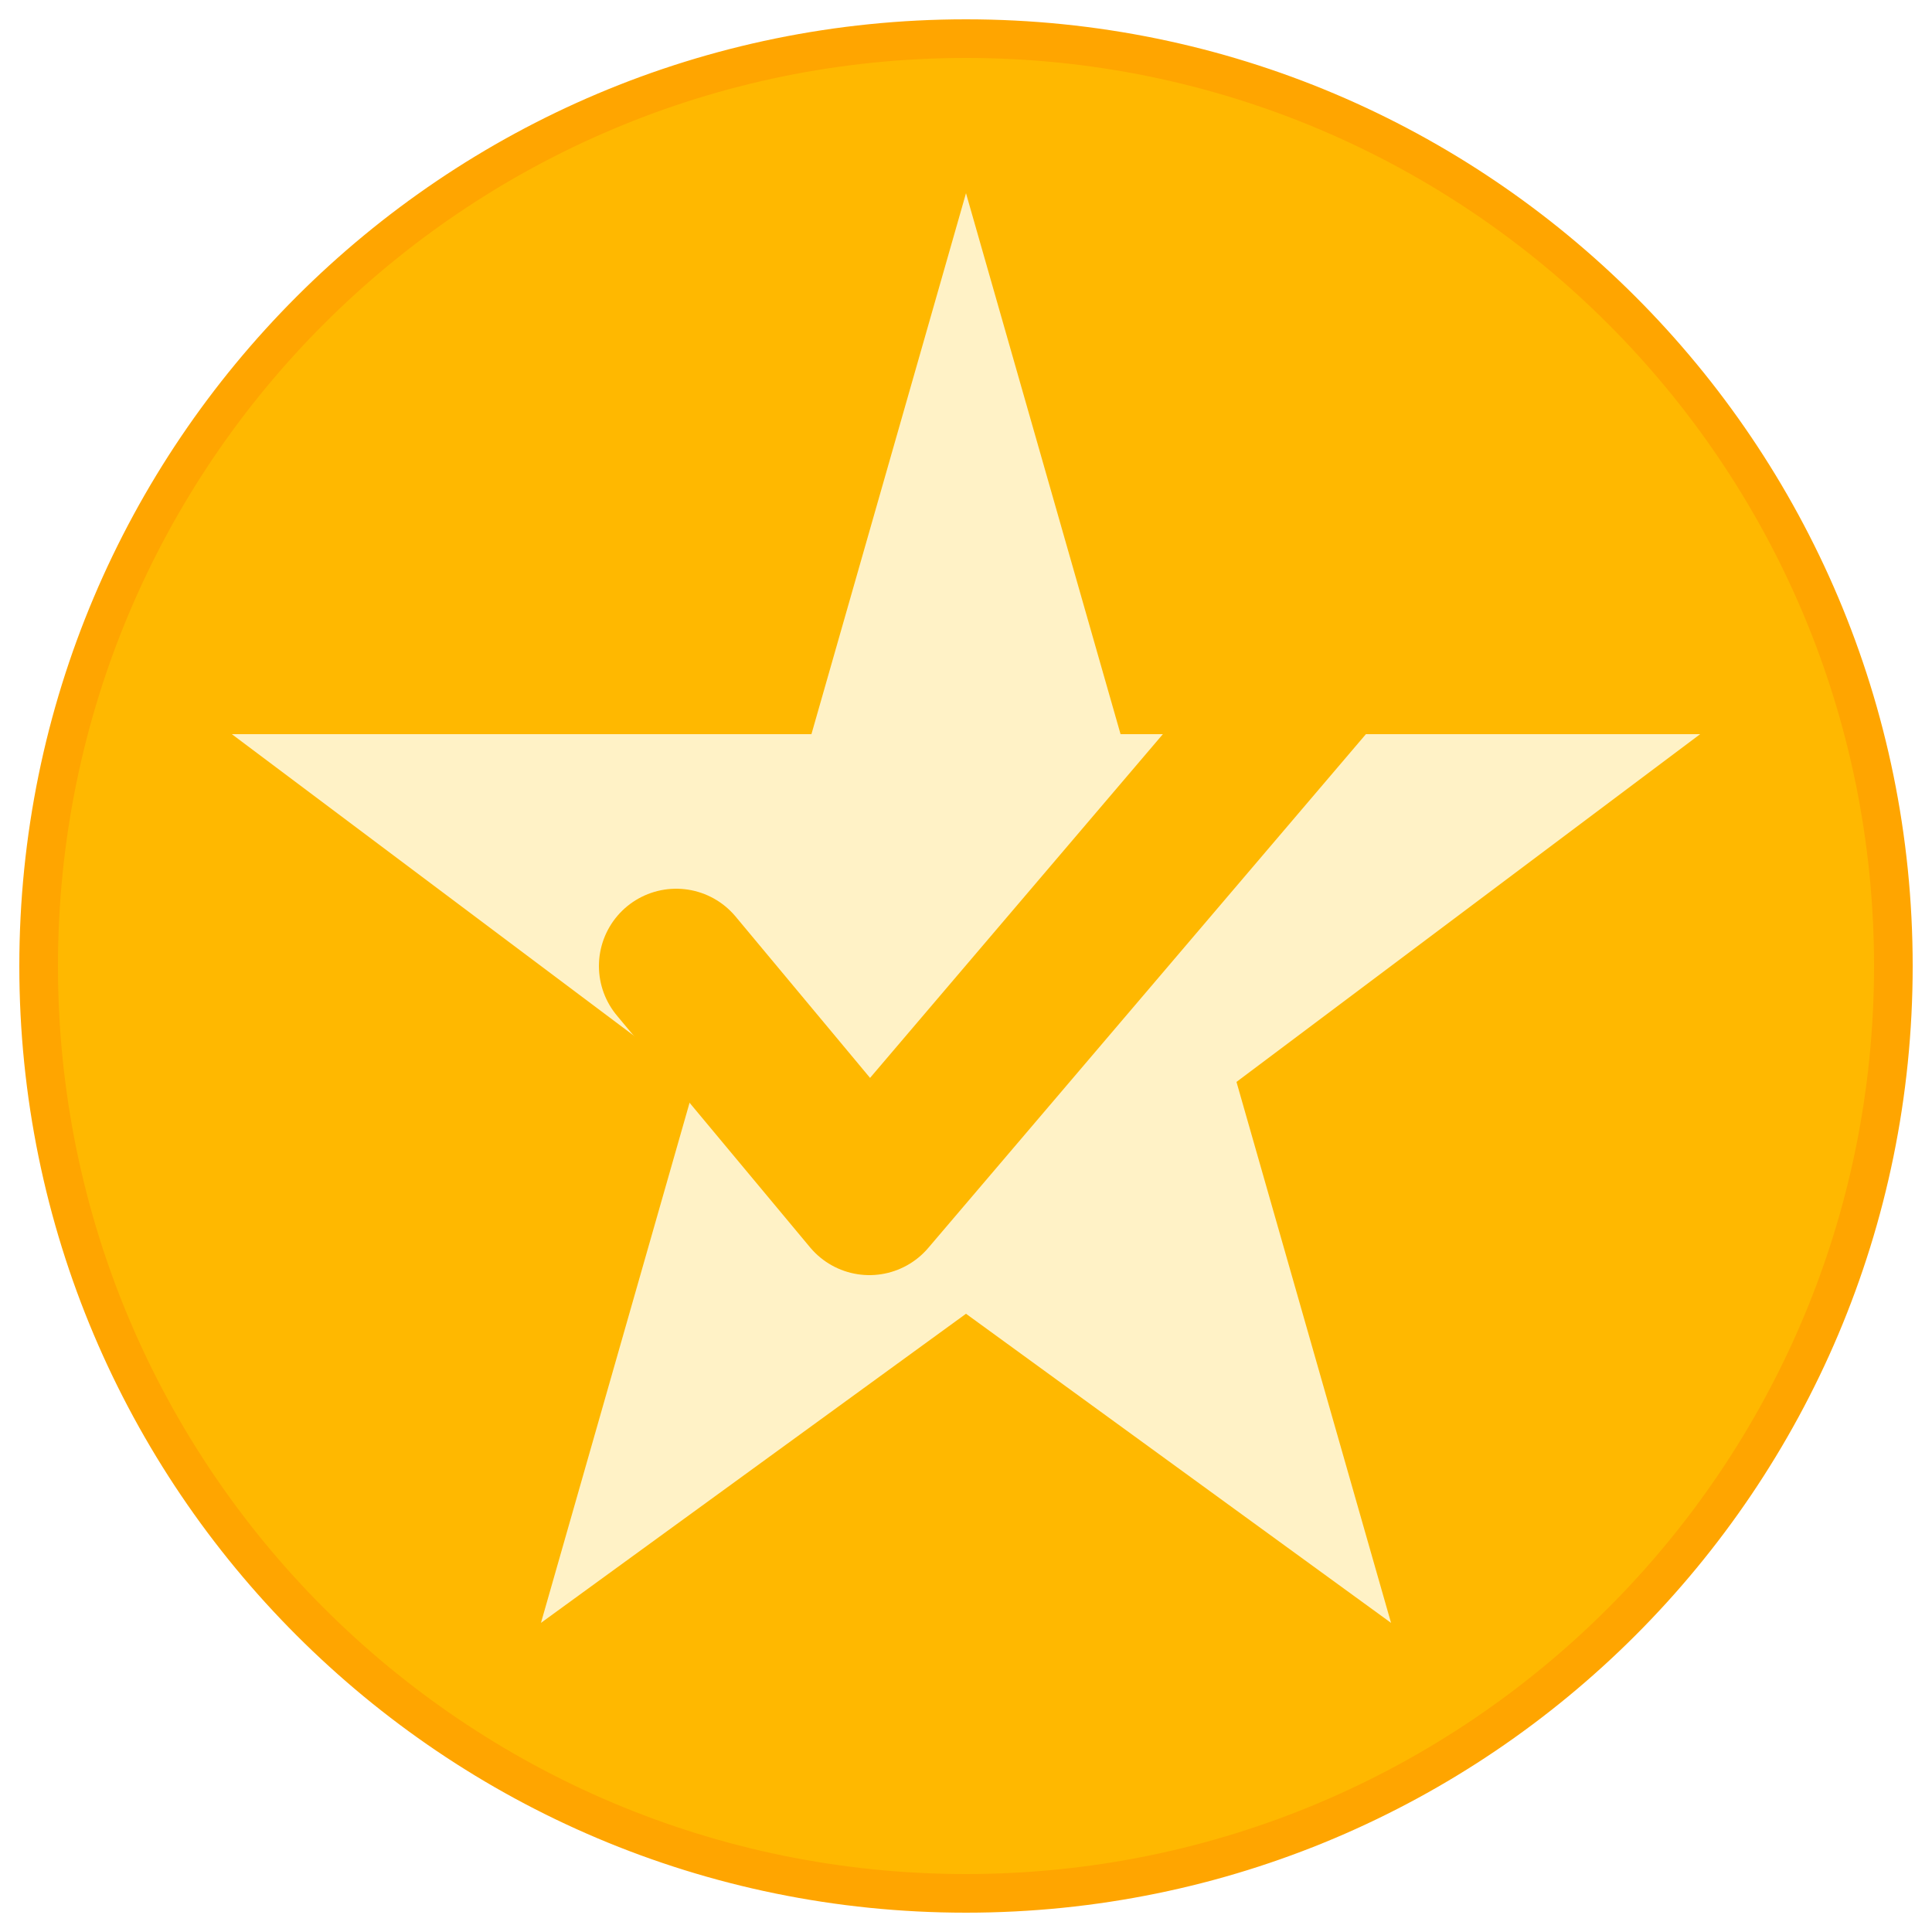
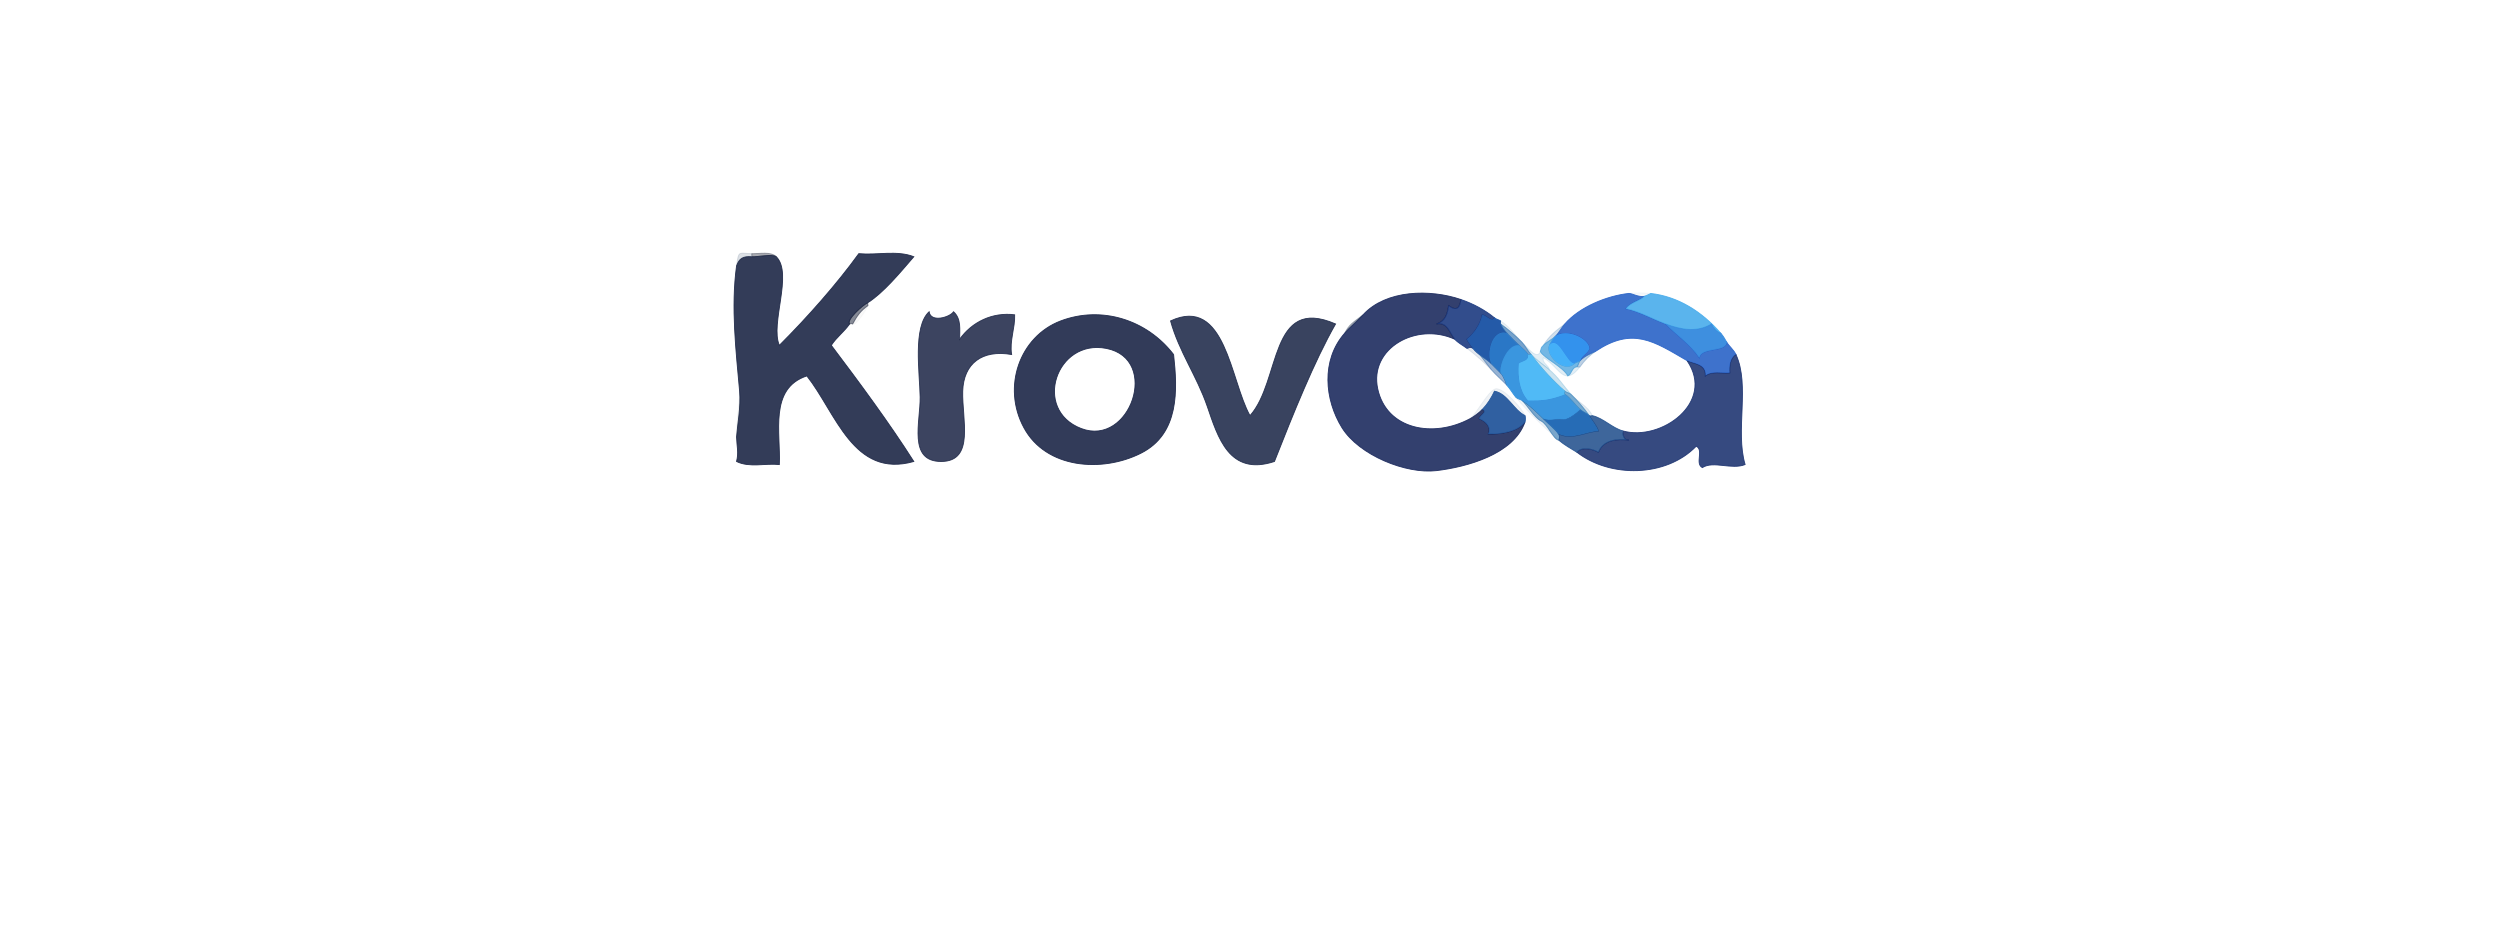
- <svg xmlns="http://www.w3.org/2000/svg" viewBox="0 0 100 100">
-   <circle cx="50" cy="50" r="48" fill="#FFB800" stroke="#FFA500" stroke-width="2" />
-   <path d="M50 10 L58 38 L88 38 L64 56 L72 84 L50 68 L28 84 L36 56 L12 38 L42 38 Z" fill="#FFF8DC" opacity="0.9" />
-   <path d="M35 50 L45 62 L68 35" fill="none" stroke="#FFB800" stroke-width="8" stroke-linecap="round" stroke-linejoin="round" />
+ <svg xmlns="http://www.w3.org/2000/svg" viewBox="0 0 818 305" width="818" height="305">
+   <g fill="None" fill-opacity="0.0" stroke="#000000" stroke-opacity="0.00" stroke-width="0.3">
+     <path d=" M 0.00 305.00  L 818.00 305.00 L 818.00 0.00 L 0.00 0.00 L 0.00 305.00 M 246.00 83.00  C 248.58 83.05 252.22 82.22 254.00 84.00 C 259.53 89.53 251.93 105.91 255.00 113.00 C 264.28 103.74 273.94 92.77 281.00 83.00 C 286.94 83.56 293.49 81.82 299.00 84.00 C 294.43 89.31 289.03 95.81 284.00 99.00 C 283.87 99.04 284.00 100.00 284.00 100.00 C 284.10 100.17 280.23 106.85 279.00 106.00 C 278.66 105.77 278.00 106.00 278.00 106.00 C 276.24 108.52 273.61 110.45 272.00 113.00 C 281.19 125.17 290.99 138.42 299.00 151.00 C 279.20 156.63 273.54 135.04 264.00 123.00 C 251.55 127.11 255.48 141.68 255.00 152.00 C 250.37 151.52 245.20 153.08 241.00 151.00 C 241.75 148.09 241.10 146.10 241.00 143.00 C 240.85 138.08 241.96 132.09 242.00 128.00 C 240.85 114.98 239.14 100.63 241.00 87.00 C 241.72 81.76 241.66 82.92 246.00 83.00 M 478.00 98.00  C 482.07 99.39 485.84 101.42 489.00 104.00 C 489.59 104.48 490.39 104.63 491.00 105.00 C 493.90 106.76 495.74 109.74 498.00 112.00 C 499.95 113.95 502.99 117.86 504.00 115.00 C 504.49 113.61 504.00 114.02 505.00 113.00 C 506.92 109.82 508.98 108.31 512.00 106.00 C 516.90 100.39 525.69 96.82 533.00 96.00 C 535.14 95.76 537.86 95.76 540.00 96.00 C 549.23 97.04 556.92 102.05 563.00 109.00 C 564.06 110.22 564.20 110.68 565.00 112.00 C 565.76 113.26 567.31 114.50 568.00 116.00 C 572.67 126.16 567.70 140.89 571.00 152.00 C 566.60 153.79 560.65 150.67 557.00 153.00 C 554.50 151.67 557.57 147.26 555.00 146.00 C 545.19 156.17 526.89 156.43 516.00 148.00 C 513.99 146.77 511.82 145.57 510.00 144.00 C 505.06 139.74 500.10 135.00 496.00 130.00 C 495.00 128.78 494.04 127.09 493.00 126.00 C 491.39 124.32 489.51 122.76 488.00 121.00 C 485.61 118.61 482.66 115.99 480.00 114.00 C 478.58 112.94 477.08 112.20 476.00 111.00 C 463.54 105.30 447.92 113.90 450.79 127.23 C 453.66 140.56 468.94 143.48 481.00 137.00 C 483.05 135.52 486.80 128.05 489.25 127.25 C 491.70 126.45 498.32 134.01 499.00 136.00 C 499.15 136.45 499.15 137.55 499.00 138.00 C 495.31 148.70 479.85 152.81 469.99 153.99 C 460.14 155.17 444.72 149.01 439.08 139.92 C 433.45 130.83 432.18 117.89 440.00 109.00 C 441.41 106.15 442.65 105.57 446.00 103.00 C 453.52 94.79 467.96 94.57 478.00 98.00 M 312.00 102.00  C 314.58 104.34 313.99 107.79 314.00 111.00 C 318.00 105.34 324.77 102.08 332.00 103.00 C 332.15 107.44 330.29 111.40 331.00 116.00 C 321.36 114.32 315.27 118.92 315.00 128.00 C 314.73 137.08 319.03 150.95 308.00 151.00 C 296.97 151.05 301.20 137.92 301.07 129.92 C 300.93 121.92 298.64 106.98 304.00 102.00 C 304.56 105.69 310.81 103.81 312.00 102.00 M 384.00 116.00  C 385.27 127.49 385.98 141.92 373.30 148.30 C 360.63 154.69 342.27 153.37 335.03 139.97 C 327.78 126.58 333.65 110.11 347.03 105.02 C 360.40 99.94 375.26 104.61 384.00 116.00 M 409.00 136.00  C 419.17 124.61 415.18 96.52 437.00 106.00 C 430.03 118.20 423.13 135.44 417.00 151.00 C 402.15 155.91 398.49 143.01 395.02 132.98 C 391.56 122.94 385.81 115.14 383.00 105.00 C 401.02 96.64 402.55 124.48 409.00 136.00 Z" />
+   </g>
+   <g fill="None" fill-opacity="0.0" stroke="#7A899B" stroke-opacity="0.26" stroke-width="0.3">
+     <path d=" M 241.00 87.00  C 241.85 84.59 243.09 83.77 246.00 84.00 C 245.96 84.00 246.00 83.00 246.00 83.00 C 241.66 82.92 241.72 81.76 241.00 87.00 Z" />
+   </g>
+   <g fill="None" fill-opacity="0.0" stroke="#333949" stroke-opacity="0.43" stroke-width="0.3">
+     <path d=" M 246.00 84.00  C 247.76 84.16 252.61 83.03 254.00 84.00 C 252.22 82.22 248.58 83.05 246.00 83.00 C 246.00 83.00 245.96 84.00 246.00 84.00 Z" />
+   </g>
+   <g fill="None" fill-opacity="0.0" stroke="#1D2746" stroke-opacity="0.90" stroke-width="0.3">
+     <path d=" M 254.00 84.00  C 252.61 83.03 247.76 84.16 246.00 84.00 C 243.09 83.77 241.85 84.59 241.00 87.00 C 239.14 100.63 240.85 114.98 242.00 128.00 C 242.45 133.06 241.32 138.73 241.00 143.00 C 241.10 146.10 241.75 148.09 241.00 151.00 C 245.20 153.08 250.37 151.52 255.00 152.00 C 255.48 141.68 251.55 127.11 264.00 123.00 C 273.54 135.04 279.20 156.63 299.00 151.00 C 290.99 138.42 281.19 125.17 272.00 113.00 C 273.61 110.45 276.24 108.52 278.00 106.00 C 276.75 104.81 282.28 99.72 284.00 99.00 C 289.03 95.81 294.43 89.31 299.00 84.00 C 293.49 81.82 286.94 83.56 281.00 83.00 C 273.94 92.77 264.28 103.74 255.00 113.00 C 251.93 105.91 259.53 89.53 254.00 84.00 Z" />
+   </g>
+   <g fill="None" fill-opacity="0.0" stroke="#1A295C" stroke-opacity="0.89" stroke-width="0.3">
+     <path d=" M 446.00 103.00  C 444.17 104.99 441.70 107.07 440.00 109.00 C 432.18 117.89 433.45 130.83 439.08 139.92 C 444.72 149.01 460.14 155.17 469.99 153.99 C 479.85 152.81 495.31 148.70 499.00 138.00 C 496.67 141.42 490.70 142.11 487.00 142.00 C 487.87 139.85 486.52 138.08 484.00 137.00 C 484.02 135.88 486.97 134.67 485.00 134.00 C 483.99 135.04 482.25 136.33 481.00 137.00 C 468.94 143.48 453.66 140.56 450.79 127.23 C 447.92 113.90 463.54 105.30 476.00 111.00 C 474.42 109.25 473.63 105.21 470.00 106.00 C 473.03 105.05 473.54 102.73 474.00 100.00 C 476.77 102.05 477.70 100.53 478.00 98.00 C 467.96 94.57 453.52 94.79 446.00 103.00 Z" />
+   </g>
+   <g fill="None" fill-opacity="0.0" stroke="#2963C7" stroke-opacity="0.90" stroke-width="0.3">
+     <path d=" M 512.00 106.00  C 510.97 107.18 510.06 108.94 509.00 110.00 C 512.60 107.46 519.73 110.75 520.00 114.00 C 519.46 115.66 517.44 116.33 517.00 118.00 C 518.55 116.34 521.36 115.30 522.00 115.00 C 534.23 106.78 541.18 111.71 552.00 118.00 C 553.91 119.11 558.24 118.91 558.00 123.00 C 560.27 121.28 563.34 122.27 566.00 122.00 C 565.83 119.86 566.11 117.16 568.00 116.00 C 567.31 114.50 565.76 113.26 565.00 112.00 C 564.51 115.40 556.81 113.44 556.00 117.00 C 553.08 112.65 548.39 109.49 545.00 106.00 C 540.67 104.40 536.58 101.99 532.00 101.00 C 533.42 98.97 536.39 98.49 538.00 97.00 C 536.10 97.28 534.06 96.03 533.00 96.00 C 525.69 96.82 516.90 100.39 512.00 106.00 Z" />
+   </g>
+   <g fill="None" fill-opacity="0.0" stroke="#376EA6" stroke-opacity="0.05" stroke-width="0.3">
+     <path d=" M 538.00 97.00  C 537.70 97.13 540.57 95.94 540.00 96.00 C 537.86 95.76 535.14 95.76 533.00 96.00 C 534.06 96.03 536.10 97.28 538.00 97.00 Z" />
+   </g>
+   <g fill="None" fill-opacity="0.0" stroke="#46ABEB" stroke-opacity="0.89" stroke-width="0.3">
+     <path d=" M 538.00 97.00  C 536.39 98.49 533.42 98.97 532.00 101.00 C 536.58 101.99 540.67 104.40 545.00 106.00 C 550.16 107.91 555.24 108.85 560.00 106.00 C 560.67 107.20 561.64 108.58 563.00 109.00 C 556.92 102.05 549.23 97.04 540.00 96.00 C 540.57 95.94 537.70 97.13 538.00 97.00 Z" />
+   </g>
+   <g fill="None" fill-opacity="0.0" stroke="#1C3A80" stroke-opacity="0.90" stroke-width="0.3">
+     <path d=" M 476.00 111.00  C 477.08 112.20 478.58 112.94 480.00 114.00 C 480.26 114.06 480.90 113.26 482.00 114.00 C 481.31 113.03 480.47 112.07 480.00 111.00 C 482.39 109.08 484.45 106.10 485.00 103.00 C 486.26 103.23 488.27 105.69 489.00 104.00 C 485.84 101.42 482.07 99.39 478.00 98.00 C 477.70 100.53 476.77 102.05 474.00 100.00 C 473.54 102.73 473.03 105.05 470.00 106.00 C 473.63 105.21 474.42 109.25 476.00 111.00 Z" />
+   </g>
+   <g fill="None" fill-opacity="0.0" stroke="#20283D" stroke-opacity="0.54" stroke-width="0.3">
+     <path d=" M 278.00 106.00  C 278.00 106.00 278.66 105.77 279.00 106.00 C 280.38 103.42 281.57 101.70 284.00 100.00 C 284.00 100.00 283.87 99.04 284.00 99.00 C 282.28 99.72 276.75 104.81 278.00 106.00 Z" />
+   </g>
+   <g fill="None" fill-opacity="0.0" stroke="#2B3034" stroke-opacity="0.03" stroke-width="0.3">
+     <path d=" M 279.00 106.00  C 280.23 106.85 284.10 100.17 284.00 100.00 C 281.57 101.70 280.38 103.42 279.00 106.00 Z" />
+   </g>
+   <g fill="None" fill-opacity="0.0" stroke="#1D2747" stroke-opacity="0.86" stroke-width="0.3">
+     <path d=" M 312.00 102.00  C 310.81 103.81 304.56 105.69 304.00 102.00 C 298.64 106.98 300.93 121.92 301.07 129.92 C 301.20 137.92 296.97 151.05 308.00 151.00 C 319.03 150.95 314.73 137.08 315.00 128.00 C 315.27 118.92 321.36 114.32 331.00 116.00 C 330.29 111.40 332.15 107.44 332.00 103.00 C 324.77 102.08 318.00 105.34 314.00 111.00 C 313.99 107.79 314.58 104.34 312.00 102.00 Z" />
+   </g>
+   <g fill="None" fill-opacity="0.0" stroke="#1C2647" stroke-opacity="0.90" stroke-width="0.3">
+     <path d=" M 384.00 116.00  C 375.26 104.61 360.40 99.94 347.03 105.02 C 333.65 110.11 327.78 126.58 335.03 139.97 C 342.27 153.37 360.63 154.69 373.30 148.30 C 385.98 141.92 385.27 127.49 384.00 116.00 M 362.00 114.00  C 379.73 117.48 369.78 146.35 353.78 140.22 C 337.78 134.10 345.58 110.78 362.00 114.00 Z" />
+   </g>
+   <g fill="None" fill-opacity="0.0" stroke="#1C2747" stroke-opacity="0.87" stroke-width="0.3">
+     <path d=" M 409.00 136.00  C 402.55 124.48 401.02 96.64 383.00 105.00 C 385.81 115.14 391.56 122.94 395.02 132.98 C 398.49 143.01 402.15 155.91 417.00 151.00 C 423.13 135.44 430.03 118.20 437.00 106.00 C 415.18 96.52 419.17 124.61 409.00 136.00 Z" />
+   </g>
+   <g fill="None" fill-opacity="0.0" stroke="#1C2D49" stroke-opacity="0.35" stroke-width="0.3">
+     <path d=" M 440.00 109.00  C 441.70 107.07 444.17 104.99 446.00 103.00 C 442.65 105.57 441.41 106.15 440.00 109.00 Z" />
+   </g>
+   <g fill="None" fill-opacity="0.0" stroke="#2057A6" stroke-opacity="0.98" stroke-width="0.3">
+     <path d=" M 482.00 114.00  C 483.34 115.87 486.42 117.39 488.00 119.00 C 486.39 115.91 488.04 107.65 493.00 109.00 C 492.30 108.24 491.35 106.96 491.00 106.00 C 490.84 105.56 491.00 105.00 491.00 105.00 C 490.39 104.63 489.59 104.48 489.00 104.00 C 488.27 105.69 486.26 103.23 485.00 103.00 C 484.45 106.10 482.39 109.08 480.00 111.00 C 480.47 112.07 481.31 113.03 482.00 114.00 Z" />
+   </g>
+   <g fill="None" fill-opacity="0.0" stroke="#37688E" stroke-opacity="0.09" stroke-width="0.3">
+     <path d=" M 491.00 106.00  C 493.33 107.63 496.09 110.01 498.00 112.00 C 495.74 109.74 493.90 106.76 491.00 105.00 C 491.00 105.00 490.84 105.56 491.00 106.00 Z" />
+   </g>
+   <g fill="None" fill-opacity="0.0" stroke="#3B78B4" stroke-opacity="0.69" stroke-width="0.3">
+     <path d=" M 493.00 109.00  C 494.13 110.23 495.84 111.86 497.00 113.00 C 498.09 114.07 499.08 114.76 500.00 116.00 C 500.18 116.24 501.00 116.00 501.00 116.00 C 499.91 114.87 499.04 113.08 498.00 112.00 C 496.09 110.01 493.33 107.63 491.00 106.00 C 491.35 106.96 492.30 108.24 493.00 109.00 Z" />
+   </g>
+   <g fill="None" fill-opacity="0.0" stroke="#4982B5" stroke-opacity="0.25" stroke-width="0.3">
+     <path d=" M 505.00 113.00  C 506.08 111.89 507.95 111.05 509.00 110.00 C 510.06 108.94 510.97 107.18 512.00 106.00 C 508.98 108.31 506.92 109.82 505.00 113.00 Z" />
+   </g>
+   <g fill="None" fill-opacity="0.0" stroke="#368BDE" stroke-opacity="0.96" stroke-width="0.3">
+     <path d=" M 565.00 112.00  C 564.20 110.68 564.06 110.22 563.00 109.00 C 561.64 108.58 560.67 107.20 560.00 106.00 C 555.24 108.85 550.16 107.91 545.00 106.00 C 548.39 109.49 553.08 112.65 556.00 117.00 C 556.81 113.44 564.51 115.40 565.00 112.00 Z" />
+   </g>
+   <g fill="None" fill-opacity="0.0" stroke="#2A77C6" stroke-opacity="1.00" stroke-width="0.3">
+     <path d=" M 488.00 119.00  C 488.92 119.94 490.14 121.11 491.00 122.00 C 490.63 119.24 493.36 112.53 497.00 113.00 C 495.84 111.86 494.13 110.23 493.00 109.00 C 488.04 107.65 486.39 115.91 488.00 119.00 Z" />
+   </g>
+   <g fill="None" fill-opacity="0.0" stroke="#3392ED" stroke-opacity="1.00" stroke-width="0.3">
+     <path d=" M 509.00 110.00  C 508.34 110.47 507.30 112.26 507.00 113.00 C 509.83 109.70 512.36 118.55 515.00 119.00 C 515.52 118.53 516.52 118.40 517.00 118.00 C 517.44 116.33 519.46 115.66 520.00 114.00 C 519.73 110.75 512.60 107.46 509.00 110.00 Z" />
+   </g>
+   <g fill="None" fill-opacity="0.0" stroke="#47A0DB" stroke-opacity="0.76" stroke-width="0.3">
+     <path d=" M 505.00 113.00  C 504.00 114.02 504.49 113.61 504.00 115.00 C 505.20 117.22 511.54 120.08 513.00 123.00 C 514.27 122.44 514.25 120.15 516.00 120.00 C 516.36 119.50 516.63 118.39 517.00 118.00 C 516.52 118.40 515.52 118.53 515.00 119.00 C 511.75 121.98 505.68 116.27 507.00 113.00 C 507.30 112.26 508.34 110.47 509.00 110.00 C 507.95 111.05 506.08 111.89 505.00 113.00 Z" />
+   </g>
+   <g fill="None" fill-opacity="0.0" stroke="#000000" stroke-opacity="0.00" stroke-width="0.3">
+     <path d=" M 522.00 115.00  C 520.16 116.24 518.33 118.09 517.00 120.00 C 511.67 126.88 510.42 120.29 505.00 117.00 C 504.45 118.82 506.75 119.47 507.00 121.00 C 509.96 123.53 511.56 126.20 514.00 129.00 C 516.04 131.34 519.74 132.98 521.00 136.00 C 524.56 136.78 527.40 139.98 531.00 141.00 C 543.44 144.52 561.39 131.69 552.00 118.00 C 541.18 111.71 534.23 106.78 522.00 115.00 Z" />
+   </g>
+   <g fill="None" fill-opacity="0.0" stroke="#559BC4" stroke-opacity="0.17" stroke-width="0.3">
+     <path d=" M 501.00 116.00  C 502.71 117.78 505.16 119.43 507.00 121.00 C 506.75 119.47 504.45 118.82 505.00 117.00 C 510.42 120.29 511.67 126.88 517.00 120.00 C 516.84 120.23 516.00 120.00 516.00 120.00 C 514.25 120.15 514.27 122.44 513.00 123.00 C 511.54 120.08 505.20 117.22 504.00 115.00 C 502.99 117.86 499.95 113.95 498.00 112.00 C 499.04 113.08 499.91 114.87 501.00 116.00 Z" />
+   </g>
+   <g fill="None" fill-opacity="0.0" stroke="#44B0F8" stroke-opacity="1.00" stroke-width="0.3">
+     <path d=" M 507.00 113.00  C 505.68 116.27 511.75 121.98 515.00 119.00 C 512.36 118.55 509.83 109.70 507.00 113.00 Z" />
+   </g>
+   <g fill="None" fill-opacity="0.0" stroke="#355480" stroke-opacity="0.13" stroke-width="0.3">
+     <path d=" M 480.00 114.00  C 482.66 115.99 485.61 118.61 488.00 121.00 C 486.31 119.02 484.07 115.40 482.00 114.00 C 480.90 113.26 480.26 114.06 480.00 114.00 Z" />
+   </g>
+   <g fill="None" fill-opacity="0.0" stroke="#3694DE" stroke-opacity="0.98" stroke-width="0.3">
+     <path d=" M 491.00 122.00  C 492.16 123.20 492.97 125.95 493.00 126.00 C 494.04 127.09 495.00 128.78 496.00 130.00 C 496.57 130.50 497.39 130.63 498.00 131.00 C 500.38 132.45 503.09 135.09 505.00 137.00 C 507.34 137.98 509.26 136.79 511.22 137.22 C 513.19 137.65 517.14 134.00 517.00 134.00 C 515.24 132.39 514.00 130.39 512.00 129.00 C 507.12 130.83 504.68 131.05 500.00 131.00 C 497.15 127.69 496.71 123.35 497.00 119.00 C 498.22 118.07 500.43 118.17 500.00 116.00 C 499.08 114.76 498.09 114.07 497.00 113.00 C 493.36 112.53 490.63 119.24 491.00 122.00 Z" />
+   </g>
+   <g fill="None" fill-opacity="0.0" stroke="#000000" stroke-opacity="0.00" stroke-width="0.3">
+     <path d=" M 362.00 114.00  C 345.58 110.78 337.78 134.10 353.78 140.22 C 369.78 146.35 379.73 117.48 362.00 114.00 Z" />
+   </g>
+   <g fill="None" fill-opacity="0.0" stroke="#376DA9" stroke-opacity="0.52" stroke-width="0.3">
+     <path d=" M 488.00 121.00  C 489.51 122.76 491.39 124.32 493.00 126.00 C 492.97 125.95 492.16 123.20 491.00 122.00 C 490.14 121.11 488.92 119.94 488.00 119.00 C 486.42 117.39 483.34 115.87 482.00 114.00 C 484.07 115.40 486.31 119.02 488.00 121.00 Z" />
+   </g>
+   <g fill="None" fill-opacity="0.0" stroke="#477EB2" stroke-opacity="0.36" stroke-width="0.3">
+     <path d=" M 517.00 118.00  C 516.63 118.39 516.36 119.50 516.00 120.00 C 516.00 120.00 516.84 120.23 517.00 120.00 C 518.33 118.09 520.16 116.24 522.00 115.00 C 521.36 115.30 518.55 116.34 517.00 118.00 Z" />
+   </g>
+   <g fill="None" fill-opacity="0.0" stroke="#4FBAF6" stroke-opacity="0.99" stroke-width="0.3">
+     <path d=" M 512.00 129.00  C 511.77 128.84 512.00 128.00 512.00 128.00 C 508.46 124.98 503.75 119.93 501.00 116.00 C 501.00 116.00 500.18 116.24 500.00 116.00 C 500.43 118.17 498.22 118.07 497.00 119.00 C 496.71 123.35 497.15 127.69 500.00 131.00 C 504.68 131.05 507.12 130.83 512.00 129.00 Z" />
+   </g>
+   <g fill="None" fill-opacity="0.0" stroke="#59A7CD" stroke-opacity="0.31" stroke-width="0.3">
+     <path d=" M 512.00 128.00  C 512.50 128.43 513.58 128.61 514.00 129.00 C 511.56 126.20 509.96 123.53 507.00 121.00 C 505.16 119.43 502.71 117.78 501.00 116.00 C 503.75 119.93 508.46 124.98 512.00 128.00 Z" />
+   </g>
+   <g fill="None" fill-opacity="0.0" stroke="#1C326F" stroke-opacity="0.88" stroke-width="0.3">
+     <path d=" M 552.00 118.00  C 561.39 131.69 543.44 144.52 531.00 141.00 C 530.93 140.94 530.79 144.21 533.00 144.00 C 529.12 143.53 524.64 143.89 523.00 148.00 C 521.16 146.85 517.40 146.10 516.00 148.00 C 526.89 156.43 545.19 156.17 555.00 146.00 C 557.57 147.26 554.50 151.67 557.00 153.00 C 560.65 150.67 566.60 153.79 571.00 152.00 C 567.70 140.89 572.67 126.16 568.00 116.00 C 566.11 117.16 565.83 119.86 566.00 122.00 C 563.34 122.27 560.27 121.28 558.00 123.00 C 558.24 118.91 553.91 119.11 552.00 118.00 Z" />
+   </g>
+   <g fill="None" fill-opacity="0.0" stroke="#3D5A85" stroke-opacity="0.08" stroke-width="0.3">
+     <path d=" M 481.00 137.00  C 482.25 136.33 483.99 135.04 485.00 134.00 C 486.69 132.26 488.01 130.14 489.00 128.00 C 493.27 128.79 495.22 134.13 499.00 136.00 C 498.32 134.01 491.70 126.45 489.25 127.25 C 486.80 128.05 483.05 135.52 481.00 137.00 Z" />
+   </g>
+   <g fill="None" fill-opacity="0.0" stroke="#172F2F" stroke-opacity="0.04" stroke-width="0.3">
+     <path d=" M 241.00 143.00  C 241.32 138.73 242.45 133.06 242.00 128.00 C 241.96 132.09 240.85 138.08 241.00 143.00 Z" />
+   </g>
+   <g fill="None" fill-opacity="0.0" stroke="#23569B" stroke-opacity="0.94" stroke-width="0.3">
+     <path d=" M 485.00 134.00  C 486.97 134.67 484.02 135.88 484.00 137.00 C 486.52 138.08 487.87 139.85 487.00 142.00 C 490.70 142.11 496.67 141.42 499.00 138.00 C 499.15 137.55 499.15 136.45 499.00 136.00 C 495.22 134.13 493.27 128.79 489.00 128.00 C 488.01 130.14 486.69 132.26 485.00 134.00 Z" />
+   </g>
+   <g fill="None" fill-opacity="0.0" stroke="#458ABE" stroke-opacity="0.73" stroke-width="0.3">
+     <path d=" M 512.00 129.00  C 514.00 130.39 515.24 132.39 517.00 134.00 C 517.81 134.74 519.27 135.27 520.00 136.00 C 518.38 133.69 516.00 130.86 514.00 129.00 C 513.58 128.61 512.50 128.43 512.00 128.00 C 512.00 128.00 511.77 128.84 512.00 129.00 Z" />
+   </g>
+   <g fill="None" fill-opacity="0.0" stroke="#47779E" stroke-opacity="0.14" stroke-width="0.3">
+     <path d=" M 520.00 136.00  C 520.16 136.23 521.00 136.00 521.00 136.00 C 519.74 132.98 516.04 131.34 514.00 129.00 C 516.00 130.86 518.38 133.69 520.00 136.00 Z" />
+   </g>
+   <g fill="None" fill-opacity="0.0" stroke="#376D9C" stroke-opacity="0.07" stroke-width="0.3">
+     <path d=" M 510.00 144.00  C 508.37 143.94 506.32 138.72 504.25 137.75 C 502.18 136.79 499.63 132.52 498.00 131.00 C 497.39 130.63 496.57 130.50 496.00 130.00 C 500.10 135.00 505.06 139.74 510.00 144.00 Z" />
+   </g>
+   <g fill="None" fill-opacity="0.0" stroke="#3074AE" stroke-opacity="0.64" stroke-width="0.3">
+     <path d=" M 510.00 144.00  C 510.07 144.17 510.54 142.79 510.00 142.00 C 509.04 140.58 506.24 138.24 505.00 137.00 C 503.09 135.09 500.38 132.45 498.00 131.00 C 499.63 132.52 502.18 136.79 504.25 137.75 C 506.32 138.72 508.37 143.94 510.00 144.00 Z" />
+   </g>
+   <g fill="None" fill-opacity="0.0" stroke="#266CB6" stroke-opacity="1.00" stroke-width="0.3">
+     <path d=" M 505.00 137.00  C 506.24 138.24 509.04 140.58 510.00 142.00 C 514.55 144.03 518.36 141.39 523.00 141.00 C 522.32 139.12 520.98 137.68 520.00 136.00 C 519.27 135.27 517.81 134.74 517.00 134.00 C 517.14 134.00 513.19 137.65 511.22 137.22 C 509.26 136.79 507.34 137.98 505.00 137.00 Z" />
+   </g>
+   <g fill="None" fill-opacity="0.0" stroke="#224F8C" stroke-opacity="0.87" stroke-width="0.3">
+     <path d=" M 510.00 142.00  C 510.54 142.79 510.07 144.17 510.00 144.00 C 511.82 145.57 513.99 146.77 516.00 148.00 C 517.40 146.10 521.16 146.85 523.00 148.00 C 524.64 143.89 529.12 143.53 533.00 144.00 C 530.79 144.21 530.93 140.94 531.00 141.00 C 527.40 139.98 524.56 136.78 521.00 136.00 C 521.00 136.00 520.16 136.23 520.00 136.00 C 520.98 137.68 522.32 139.12 523.00 141.00 C 518.36 141.39 514.55 144.03 510.00 142.00 Z" />
+   </g>
+   <g fill="#000000" fill-opacity="0.00" stroke="None">
+     <path d=" M 0.00 305.00  L 818.00 305.00 L 818.00 0.00 L 0.00 0.00 L 0.00 305.00 M 246.00 83.00  C 248.58 83.05 252.22 82.22 254.00 84.00 C 259.53 89.53 251.93 105.91 255.00 113.00 C 264.28 103.74 273.94 92.77 281.00 83.00 C 286.94 83.56 293.49 81.82 299.00 84.00 C 294.43 89.31 289.03 95.81 284.00 99.00 C 283.87 99.04 284.00 100.00 284.00 100.00 C 284.10 100.17 280.23 106.85 279.00 106.00 C 278.66 105.77 278.00 106.00 278.00 106.00 C 276.24 108.52 273.61 110.45 272.00 113.00 C 281.19 125.17 290.99 138.42 299.00 151.00 C 279.20 156.63 273.54 135.04 264.00 123.00 C 251.55 127.11 255.48 141.68 255.00 152.00 C 250.37 151.52 245.20 153.08 241.00 151.00 C 241.75 148.09 241.10 146.10 241.00 143.00 C 240.85 138.08 241.96 132.09 242.00 128.00 C 240.85 114.98 239.14 100.63 241.00 87.00 C 241.72 81.76 241.66 82.92 246.00 83.00 M 478.00 98.00  C 482.07 99.39 485.84 101.42 489.00 104.00 C 489.59 104.48 490.39 104.63 491.00 105.00 C 493.90 106.76 495.74 109.74 498.00 112.00 C 499.95 113.95 502.99 117.86 504.00 115.00 C 504.49 113.61 504.00 114.02 505.00 113.00 C 506.92 109.82 508.98 108.31 512.00 106.00 C 516.90 100.39 525.69 96.82 533.00 96.00 C 535.14 95.76 537.86 95.76 540.00 96.00 C 549.23 97.04 556.92 102.05 563.00 109.00 C 564.06 110.22 564.20 110.68 565.00 112.00 C 565.76 113.26 567.31 114.50 568.00 116.00 C 572.67 126.16 567.70 140.89 571.00 152.00 C 566.60 153.79 560.65 150.67 557.00 153.00 C 554.50 151.67 557.57 147.26 555.00 146.00 C 545.19 156.17 526.89 156.43 516.00 148.00 C 513.99 146.77 511.82 145.57 510.00 144.00 C 505.06 139.74 500.10 135.00 496.00 130.00 C 495.00 128.78 494.04 127.09 493.00 126.00 C 491.39 124.32 489.51 122.76 488.00 121.00 C 485.61 118.61 482.66 115.99 480.00 114.00 C 478.58 112.94 477.08 112.20 476.00 111.00 C 463.54 105.30 447.92 113.90 450.79 127.23 C 453.66 140.56 468.94 143.48 481.00 137.00 C 483.05 135.52 486.80 128.05 489.25 127.25 C 491.70 126.45 498.32 134.01 499.00 136.00 C 499.15 136.45 499.15 137.55 499.00 138.00 C 495.31 148.70 479.85 152.81 469.99 153.99 C 460.14 155.17 444.72 149.01 439.08 139.92 C 433.45 130.83 432.18 117.89 440.00 109.00 C 441.41 106.15 442.65 105.57 446.00 103.00 C 453.52 94.79 467.96 94.57 478.00 98.00 M 312.00 102.00  C 314.58 104.34 313.99 107.79 314.00 111.00 C 318.00 105.34 324.77 102.08 332.00 103.00 C 332.15 107.44 330.29 111.40 331.00 116.00 C 321.36 114.32 315.27 118.92 315.00 128.00 C 314.73 137.08 319.03 150.95 308.00 151.00 C 296.97 151.05 301.20 137.92 301.07 129.92 C 300.93 121.92 298.64 106.98 304.00 102.00 C 304.56 105.69 310.81 103.81 312.00 102.00 M 384.00 116.00  C 385.27 127.49 385.98 141.92 373.30 148.30 C 360.63 154.69 342.27 153.37 335.03 139.97 C 327.78 126.58 333.65 110.11 347.03 105.02 C 360.40 99.94 375.26 104.61 384.00 116.00 M 409.00 136.00  C 419.17 124.61 415.18 96.52 437.00 106.00 C 430.03 118.20 423.13 135.44 417.00 151.00 C 402.15 155.91 398.49 143.01 395.02 132.98 C 391.56 122.94 385.81 115.14 383.00 105.00 C 401.02 96.64 402.55 124.48 409.00 136.00 Z" />
+   </g>
+   <g fill="#7A899B" fill-opacity="0.26" stroke="None">
+     <path d=" M 241.00 87.00  C 241.85 84.59 243.09 83.77 246.00 84.00 C 245.96 84.00 246.00 83.00 246.00 83.00 C 241.66 82.92 241.72 81.76 241.00 87.00 Z" />
+   </g>
+   <g fill="#333949" fill-opacity="0.43" stroke="None">
+     <path d=" M 246.00 84.00  C 247.76 84.16 252.61 83.03 254.00 84.00 C 252.22 82.22 248.58 83.05 246.00 83.00 C 246.00 83.00 245.96 84.00 246.00 84.00 Z" />
+   </g>
+   <g fill="#1D2746" fill-opacity="0.90" stroke="None">
+     <path d=" M 254.00 84.00  C 252.61 83.03 247.76 84.16 246.00 84.00 C 243.09 83.77 241.85 84.59 241.00 87.00 C 239.14 100.63 240.85 114.98 242.00 128.00 C 242.45 133.06 241.32 138.73 241.00 143.00 C 241.10 146.10 241.75 148.09 241.00 151.00 C 245.20 153.08 250.37 151.52 255.00 152.00 C 255.48 141.68 251.55 127.11 264.00 123.00 C 273.54 135.04 279.20 156.63 299.00 151.00 C 290.99 138.42 281.19 125.17 272.00 113.00 C 273.61 110.45 276.24 108.52 278.00 106.00 C 276.75 104.81 282.28 99.72 284.00 99.00 C 289.03 95.81 294.43 89.31 299.00 84.00 C 293.49 81.82 286.94 83.56 281.00 83.00 C 273.94 92.77 264.28 103.74 255.00 113.00 C 251.93 105.91 259.53 89.53 254.00 84.00 Z" />
+   </g>
+   <g fill="#1A295C" fill-opacity="0.89" stroke="None">
+     <path d=" M 446.00 103.00  C 444.17 104.99 441.70 107.07 440.00 109.00 C 432.18 117.89 433.45 130.83 439.08 139.92 C 444.72 149.01 460.14 155.17 469.99 153.99 C 479.85 152.81 495.31 148.70 499.00 138.00 C 496.67 141.42 490.70 142.11 487.00 142.00 C 487.87 139.85 486.52 138.08 484.00 137.00 C 484.02 135.88 486.97 134.67 485.00 134.00 C 483.99 135.04 482.25 136.33 481.00 137.00 C 468.94 143.48 453.66 140.56 450.79 127.23 C 447.92 113.90 463.54 105.30 476.00 111.00 C 474.42 109.25 473.63 105.21 470.00 106.00 C 473.03 105.05 473.54 102.73 474.00 100.00 C 476.77 102.05 477.70 100.53 478.00 98.00 C 467.96 94.57 453.52 94.79 446.00 103.00 Z" />
+   </g>
+   <g fill="#2963C7" fill-opacity="0.90" stroke="None">
+     <path d=" M 512.00 106.00  C 510.97 107.18 510.06 108.94 509.00 110.00 C 512.60 107.46 519.73 110.75 520.00 114.00 C 519.46 115.66 517.44 116.33 517.00 118.00 C 518.55 116.34 521.36 115.30 522.00 115.00 C 534.23 106.78 541.18 111.71 552.00 118.00 C 553.91 119.11 558.24 118.91 558.00 123.00 C 560.27 121.28 563.34 122.27 566.00 122.00 C 565.83 119.86 566.11 117.16 568.00 116.00 C 567.31 114.50 565.76 113.26 565.00 112.00 C 564.51 115.40 556.81 113.44 556.00 117.00 C 553.08 112.65 548.39 109.49 545.00 106.00 C 540.67 104.40 536.58 101.99 532.00 101.00 C 533.42 98.97 536.39 98.49 538.00 97.00 C 536.10 97.28 534.06 96.03 533.00 96.00 C 525.69 96.82 516.90 100.39 512.00 106.00 Z" />
+   </g>
+   <g fill="#376EA6" fill-opacity="0.05" stroke="None">
+     <path d=" M 538.00 97.00  C 537.70 97.13 540.57 95.94 540.00 96.00 C 537.86 95.76 535.14 95.76 533.00 96.00 C 534.06 96.03 536.10 97.28 538.00 97.00 Z" />
+   </g>
+   <g fill="#46ABEB" fill-opacity="0.89" stroke="None">
+     <path d=" M 538.00 97.00  C 536.39 98.49 533.42 98.97 532.00 101.00 C 536.58 101.99 540.67 104.40 545.00 106.00 C 550.16 107.91 555.24 108.85 560.00 106.00 C 560.67 107.20 561.64 108.58 563.00 109.00 C 556.92 102.05 549.23 97.04 540.00 96.00 C 540.57 95.94 537.70 97.13 538.00 97.00 Z" />
+   </g>
+   <g fill="#1C3A80" fill-opacity="0.90" stroke="None">
+     <path d=" M 476.00 111.00  C 477.08 112.20 478.58 112.94 480.00 114.00 C 480.26 114.06 480.90 113.26 482.00 114.00 C 481.31 113.03 480.47 112.07 480.00 111.00 C 482.39 109.08 484.45 106.10 485.00 103.00 C 486.26 103.23 488.27 105.69 489.00 104.00 C 485.84 101.42 482.07 99.39 478.00 98.00 C 477.70 100.53 476.77 102.05 474.00 100.00 C 473.54 102.73 473.03 105.05 470.00 106.00 C 473.63 105.21 474.42 109.25 476.00 111.00 Z" />
+   </g>
+   <g fill="#20283D" fill-opacity="0.54" stroke="None">
+     <path d=" M 278.00 106.00  C 278.00 106.00 278.66 105.77 279.00 106.00 C 280.38 103.42 281.57 101.70 284.00 100.00 C 284.00 100.00 283.87 99.04 284.00 99.00 C 282.28 99.72 276.75 104.81 278.00 106.00 Z" />
+   </g>
+   <g fill="#2B3034" fill-opacity="0.03" stroke="None">
+     <path d=" M 279.00 106.00  C 280.23 106.85 284.10 100.17 284.00 100.00 C 281.57 101.70 280.38 103.42 279.00 106.00 Z" />
+   </g>
+   <g fill="#1D2747" fill-opacity="0.86" stroke="None">
+     <path d=" M 312.00 102.00  C 310.81 103.81 304.56 105.69 304.00 102.00 C 298.64 106.98 300.93 121.92 301.07 129.92 C 301.20 137.92 296.97 151.05 308.00 151.00 C 319.03 150.95 314.73 137.08 315.00 128.00 C 315.27 118.92 321.36 114.32 331.00 116.00 C 330.29 111.40 332.15 107.44 332.00 103.00 C 324.77 102.08 318.00 105.34 314.00 111.00 C 313.99 107.79 314.58 104.34 312.00 102.00 Z" />
+   </g>
+   <g fill="#1C2647" fill-opacity="0.90" stroke="None">
+     <path d=" M 384.00 116.00  C 375.26 104.61 360.40 99.94 347.03 105.02 C 333.65 110.11 327.78 126.58 335.03 139.97 C 342.27 153.37 360.63 154.69 373.30 148.30 C 385.98 141.92 385.27 127.49 384.00 116.00 M 362.00 114.00  C 379.73 117.48 369.78 146.35 353.78 140.22 C 337.78 134.10 345.58 110.78 362.00 114.00 Z" />
+   </g>
+   <g fill="#1C2747" fill-opacity="0.87" stroke="None">
+     <path d=" M 409.00 136.00  C 402.55 124.48 401.02 96.64 383.00 105.00 C 385.81 115.14 391.56 122.94 395.02 132.98 C 398.49 143.01 402.15 155.91 417.00 151.00 C 423.13 135.44 430.03 118.20 437.00 106.00 C 415.18 96.52 419.17 124.61 409.00 136.00 Z" />
+   </g>
+   <g fill="#1C2D49" fill-opacity="0.35" stroke="None">
+     <path d=" M 440.00 109.00  C 441.70 107.07 444.17 104.99 446.00 103.00 C 442.65 105.57 441.41 106.15 440.00 109.00 Z" />
+   </g>
+   <g fill="#2057A6" fill-opacity="0.98" stroke="None">
+     <path d=" M 482.00 114.00  C 483.34 115.87 486.42 117.39 488.00 119.00 C 486.39 115.91 488.04 107.65 493.00 109.00 C 492.30 108.24 491.35 106.96 491.00 106.00 C 490.84 105.56 491.00 105.00 491.00 105.00 C 490.39 104.63 489.59 104.48 489.00 104.00 C 488.27 105.69 486.26 103.23 485.00 103.00 C 484.45 106.10 482.39 109.08 480.00 111.00 C 480.47 112.07 481.31 113.03 482.00 114.00 Z" />
+   </g>
+   <g fill="#37688E" fill-opacity="0.09" stroke="None">
+     <path d=" M 491.00 106.00  C 493.33 107.63 496.09 110.01 498.00 112.00 C 495.74 109.74 493.90 106.76 491.00 105.00 C 491.00 105.00 490.84 105.56 491.00 106.00 Z" />
+   </g>
+   <g fill="#3B78B4" fill-opacity="0.69" stroke="None">
+     <path d=" M 493.00 109.00  C 494.13 110.23 495.84 111.86 497.00 113.00 C 498.09 114.07 499.08 114.76 500.00 116.00 C 500.18 116.24 501.00 116.00 501.00 116.00 C 499.91 114.87 499.04 113.08 498.00 112.00 C 496.09 110.01 493.33 107.63 491.00 106.00 C 491.35 106.96 492.30 108.24 493.00 109.00 Z" />
+   </g>
+   <g fill="#4982B5" fill-opacity="0.25" stroke="None">
+     <path d=" M 505.00 113.00  C 506.08 111.89 507.95 111.05 509.00 110.00 C 510.06 108.94 510.97 107.18 512.00 106.00 C 508.98 108.31 506.92 109.82 505.00 113.00 Z" />
+   </g>
+   <g fill="#368BDE" fill-opacity="0.96" stroke="None">
+     <path d=" M 565.00 112.00  C 564.20 110.68 564.06 110.22 563.00 109.00 C 561.64 108.58 560.67 107.20 560.00 106.00 C 555.24 108.85 550.16 107.91 545.00 106.00 C 548.39 109.49 553.08 112.65 556.00 117.00 C 556.81 113.44 564.51 115.40 565.00 112.00 Z" />
+   </g>
+   <g fill="#2A77C6" fill-opacity="1.00" stroke="None">
+     <path d=" M 488.00 119.00  C 488.92 119.94 490.14 121.11 491.00 122.00 C 490.63 119.24 493.36 112.53 497.00 113.00 C 495.84 111.86 494.13 110.23 493.00 109.00 C 488.04 107.65 486.39 115.91 488.00 119.00 Z" />
+   </g>
+   <g fill="#3392ED" fill-opacity="1.00" stroke="None">
+     <path d=" M 509.00 110.00  C 508.34 110.47 507.30 112.26 507.00 113.00 C 509.83 109.70 512.36 118.55 515.00 119.00 C 515.52 118.53 516.52 118.40 517.00 118.00 C 517.44 116.33 519.46 115.66 520.00 114.00 C 519.73 110.75 512.60 107.46 509.00 110.00 Z" />
+   </g>
+   <g fill="#47A0DB" fill-opacity="0.76" stroke="None">
+     <path d=" M 505.00 113.00  C 504.00 114.02 504.49 113.61 504.00 115.00 C 505.20 117.22 511.54 120.08 513.00 123.00 C 514.27 122.44 514.25 120.15 516.00 120.00 C 516.36 119.50 516.63 118.39 517.00 118.00 C 516.52 118.40 515.52 118.53 515.00 119.00 C 511.75 121.98 505.68 116.27 507.00 113.00 C 507.30 112.26 508.34 110.47 509.00 110.00 C 507.95 111.05 506.08 111.89 505.00 113.00 Z" />
+   </g>
+   <g fill="#000000" fill-opacity="0.00" stroke="None">
+     <path d=" M 522.00 115.00  C 520.16 116.24 518.33 118.09 517.00 120.00 C 511.67 126.88 510.42 120.29 505.00 117.00 C 504.45 118.82 506.75 119.47 507.00 121.00 C 509.96 123.53 511.56 126.20 514.00 129.00 C 516.04 131.34 519.74 132.98 521.00 136.00 C 524.56 136.78 527.40 139.98 531.00 141.00 C 543.44 144.52 561.39 131.69 552.00 118.00 C 541.18 111.71 534.23 106.78 522.00 115.00 Z" />
+   </g>
+   <g fill="#559BC4" fill-opacity="0.17" stroke="None">
+     <path d=" M 501.00 116.00  C 502.71 117.78 505.16 119.43 507.00 121.00 C 506.75 119.47 504.45 118.82 505.00 117.00 C 510.42 120.29 511.67 126.88 517.00 120.00 C 516.84 120.23 516.00 120.00 516.00 120.00 C 514.25 120.15 514.27 122.44 513.00 123.00 C 511.54 120.08 505.20 117.22 504.00 115.00 C 502.99 117.86 499.95 113.95 498.00 112.00 C 499.04 113.08 499.91 114.87 501.00 116.00 Z" />
+   </g>
+   <g fill="#44B0F8" fill-opacity="1.00" stroke="None">
+     <path d=" M 507.00 113.00  C 505.68 116.27 511.75 121.98 515.00 119.00 C 512.36 118.55 509.83 109.70 507.00 113.00 Z" />
+   </g>
+   <g fill="#355480" fill-opacity="0.13" stroke="None">
+     <path d=" M 480.00 114.00  C 482.66 115.99 485.61 118.61 488.00 121.00 C 486.31 119.02 484.07 115.40 482.00 114.00 C 480.90 113.26 480.26 114.06 480.00 114.00 Z" />
+   </g>
+   <g fill="#3694DE" fill-opacity="0.98" stroke="None">
+     <path d=" M 491.00 122.00  C 492.16 123.20 492.97 125.95 493.00 126.00 C 494.04 127.09 495.00 128.78 496.00 130.00 C 496.57 130.50 497.39 130.63 498.00 131.00 C 500.38 132.45 503.09 135.09 505.00 137.00 C 507.34 137.98 509.26 136.79 511.22 137.22 C 513.19 137.65 517.14 134.00 517.00 134.00 C 515.24 132.39 514.00 130.39 512.00 129.00 C 507.12 130.83 504.68 131.05 500.00 131.00 C 497.15 127.69 496.71 123.35 497.00 119.00 C 498.22 118.07 500.43 118.17 500.00 116.00 C 499.08 114.76 498.09 114.07 497.00 113.00 C 493.36 112.53 490.63 119.24 491.00 122.00 Z" />
+   </g>
+   <g fill="#000000" fill-opacity="0.00" stroke="None">
+     <path d=" M 362.00 114.00  C 345.58 110.78 337.78 134.10 353.78 140.22 C 369.78 146.35 379.73 117.48 362.00 114.00 Z" />
+   </g>
+   <g fill="#376DA9" fill-opacity="0.52" stroke="None">
+     <path d=" M 488.00 121.00  C 489.51 122.76 491.39 124.32 493.00 126.00 C 492.97 125.95 492.16 123.20 491.00 122.00 C 490.14 121.11 488.92 119.94 488.00 119.00 C 486.42 117.39 483.34 115.87 482.00 114.00 C 484.07 115.40 486.31 119.02 488.00 121.00 Z" />
+   </g>
+   <g fill="#477EB2" fill-opacity="0.36" stroke="None">
+     <path d=" M 517.00 118.00  C 516.63 118.39 516.36 119.50 516.00 120.00 C 516.00 120.00 516.84 120.23 517.00 120.00 C 518.33 118.09 520.16 116.24 522.00 115.00 C 521.36 115.30 518.55 116.34 517.00 118.00 Z" />
+   </g>
+   <g fill="#4FBAF6" fill-opacity="0.99" stroke="None">
+     <path d=" M 512.00 129.00  C 511.77 128.84 512.00 128.00 512.00 128.00 C 508.46 124.98 503.75 119.93 501.00 116.00 C 501.00 116.00 500.18 116.24 500.00 116.00 C 500.43 118.17 498.22 118.07 497.00 119.00 C 496.71 123.35 497.15 127.69 500.00 131.00 C 504.68 131.05 507.12 130.83 512.00 129.00 Z" />
+   </g>
+   <g fill="#59A7CD" fill-opacity="0.31" stroke="None">
+     <path d=" M 512.00 128.00  C 512.50 128.43 513.58 128.61 514.00 129.00 C 511.56 126.20 509.96 123.53 507.00 121.00 C 505.16 119.43 502.71 117.78 501.00 116.00 C 503.75 119.93 508.46 124.98 512.00 128.00 Z" />
+   </g>
+   <g fill="#1C326F" fill-opacity="0.88" stroke="None">
+     <path d=" M 552.00 118.00  C 561.39 131.69 543.44 144.52 531.00 141.00 C 530.93 140.94 530.79 144.21 533.00 144.00 C 529.12 143.53 524.64 143.89 523.00 148.00 C 521.16 146.85 517.40 146.10 516.00 148.00 C 526.89 156.43 545.19 156.17 555.00 146.00 C 557.57 147.26 554.50 151.67 557.00 153.00 C 560.65 150.67 566.60 153.79 571.00 152.00 C 567.70 140.89 572.67 126.16 568.00 116.00 C 566.11 117.16 565.83 119.86 566.00 122.00 C 563.34 122.27 560.27 121.28 558.00 123.00 C 558.24 118.91 553.91 119.11 552.00 118.00 Z" />
+   </g>
+   <g fill="#3D5A85" fill-opacity="0.08" stroke="None">
+     <path d=" M 481.00 137.00  C 482.25 136.33 483.99 135.04 485.00 134.00 C 486.69 132.26 488.01 130.14 489.00 128.00 C 493.27 128.79 495.22 134.13 499.00 136.00 C 498.32 134.01 491.70 126.45 489.25 127.25 C 486.80 128.05 483.05 135.52 481.00 137.00 Z" />
+   </g>
+   <g fill="#172F2F" fill-opacity="0.04" stroke="None">
+     <path d=" M 241.00 143.00  C 241.32 138.73 242.45 133.06 242.00 128.00 C 241.96 132.09 240.85 138.08 241.00 143.00 Z" />
+   </g>
+   <g fill="#23569B" fill-opacity="0.94" stroke="None">
+     <path d=" M 485.00 134.00  C 486.97 134.67 484.02 135.88 484.00 137.00 C 486.52 138.08 487.87 139.85 487.00 142.00 C 490.70 142.11 496.67 141.42 499.00 138.00 C 499.15 137.55 499.15 136.45 499.00 136.00 C 495.22 134.13 493.27 128.79 489.00 128.00 C 488.01 130.14 486.69 132.26 485.00 134.00 Z" />
+   </g>
+   <g fill="#458ABE" fill-opacity="0.73" stroke="None">
+     <path d=" M 512.00 129.00  C 514.00 130.39 515.24 132.39 517.00 134.00 C 517.81 134.74 519.27 135.27 520.00 136.00 C 518.38 133.69 516.00 130.86 514.00 129.00 C 513.58 128.61 512.50 128.43 512.00 128.00 C 512.00 128.00 511.77 128.84 512.00 129.00 Z" />
+   </g>
+   <g fill="#47779E" fill-opacity="0.14" stroke="None">
+     <path d=" M 520.00 136.00  C 520.16 136.23 521.00 136.00 521.00 136.00 C 519.74 132.98 516.04 131.34 514.00 129.00 C 516.00 130.86 518.38 133.69 520.00 136.00 Z" />
+   </g>
+   <g fill="#376D9C" fill-opacity="0.07" stroke="None">
+     <path d=" M 510.00 144.00  C 508.37 143.94 506.32 138.72 504.25 137.75 C 502.18 136.79 499.63 132.52 498.00 131.00 C 497.39 130.63 496.57 130.50 496.00 130.00 C 500.10 135.00 505.06 139.74 510.00 144.00 Z" />
+   </g>
+   <g fill="#3074AE" fill-opacity="0.64" stroke="None">
+     <path d=" M 510.00 144.00  C 510.07 144.17 510.54 142.79 510.00 142.00 C 509.04 140.58 506.24 138.24 505.00 137.00 C 503.09 135.09 500.38 132.45 498.00 131.00 C 499.63 132.52 502.18 136.79 504.25 137.75 C 506.32 138.72 508.37 143.94 510.00 144.00 Z" />
+   </g>
+   <g fill="#266CB6" fill-opacity="1.00" stroke="None">
+     <path d=" M 505.00 137.00  C 506.24 138.24 509.04 140.58 510.00 142.00 C 514.55 144.03 518.36 141.39 523.00 141.00 C 522.32 139.12 520.98 137.68 520.00 136.00 C 519.27 135.27 517.81 134.74 517.00 134.00 C 517.14 134.00 513.19 137.65 511.22 137.22 C 509.26 136.79 507.34 137.98 505.00 137.00 Z" />
+   </g>
+   <g fill="#224F8C" fill-opacity="0.87" stroke="None">
+     <path d=" M 510.00 142.00  C 510.54 142.79 510.07 144.17 510.00 144.00 C 511.82 145.57 513.99 146.77 516.00 148.00 C 517.40 146.10 521.16 146.85 523.00 148.00 C 524.64 143.89 529.12 143.53 533.00 144.00 C 530.79 144.21 530.93 140.94 531.00 141.00 C 527.40 139.98 524.56 136.78 521.00 136.00 C 521.00 136.00 520.16 136.23 520.00 136.00 C 520.98 137.68 522.32 139.12 523.00 141.00 C 518.36 141.39 514.55 144.03 510.00 142.00 Z" />
+   </g>
</svg>
